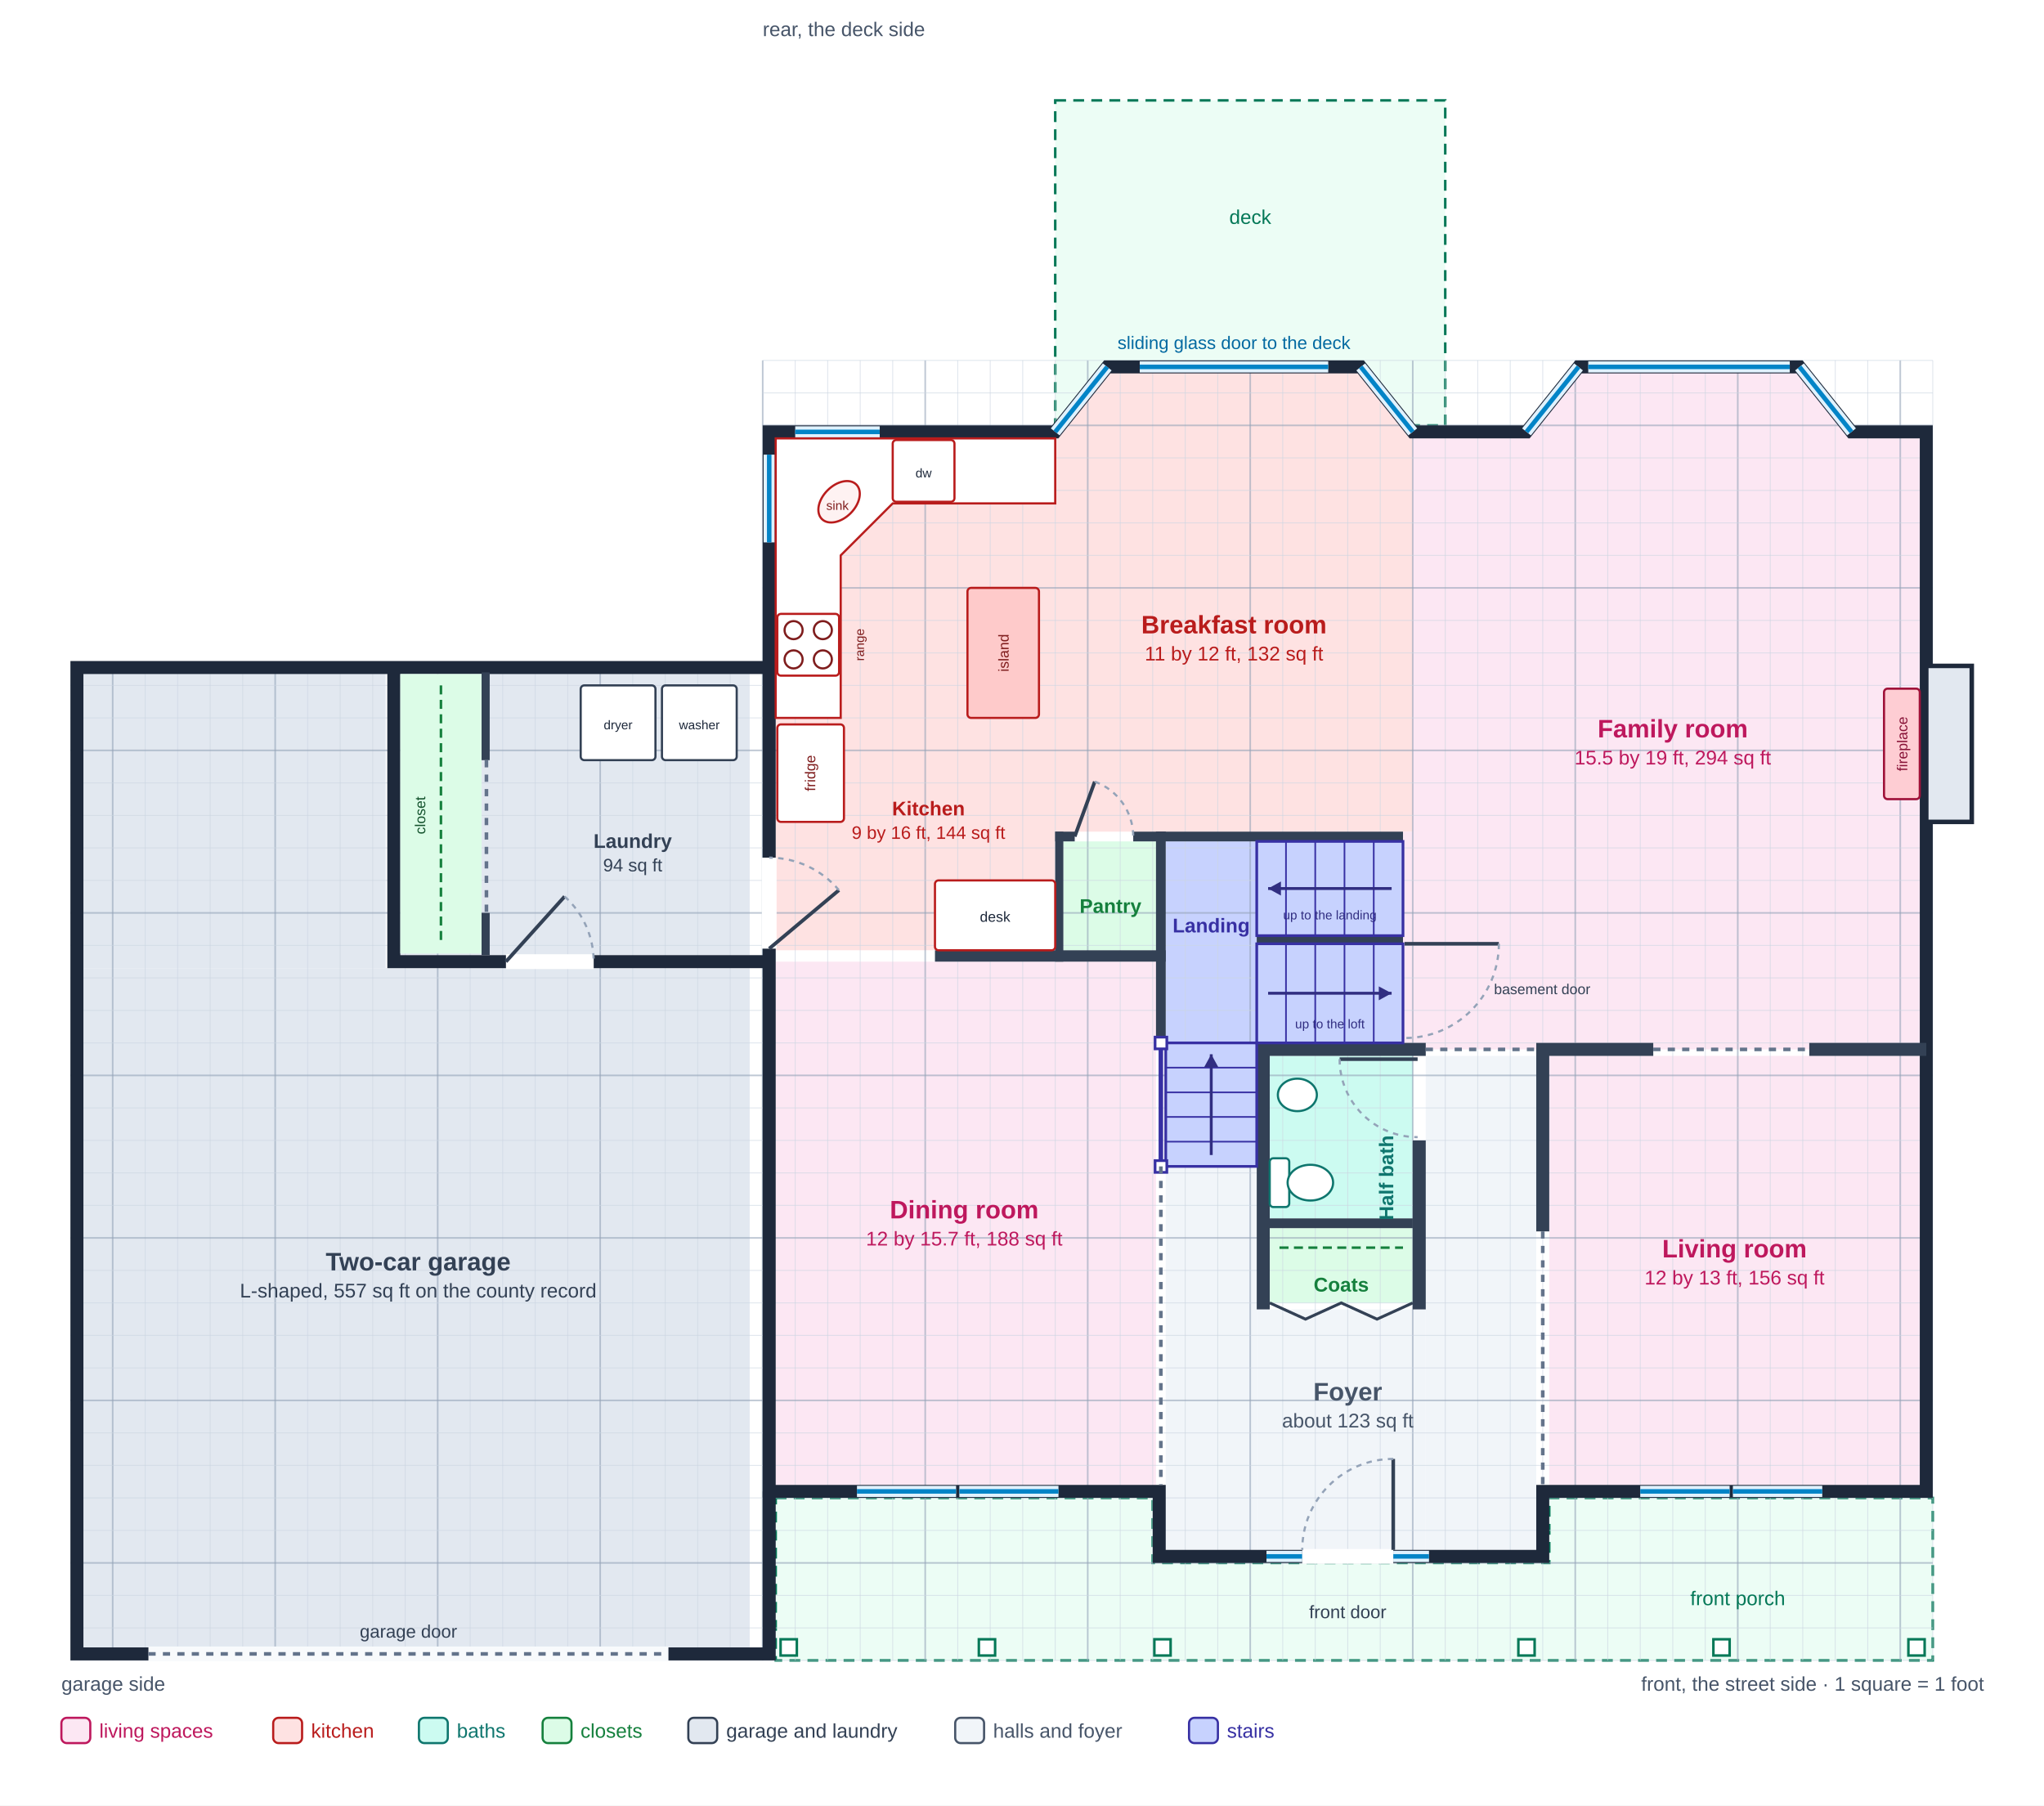
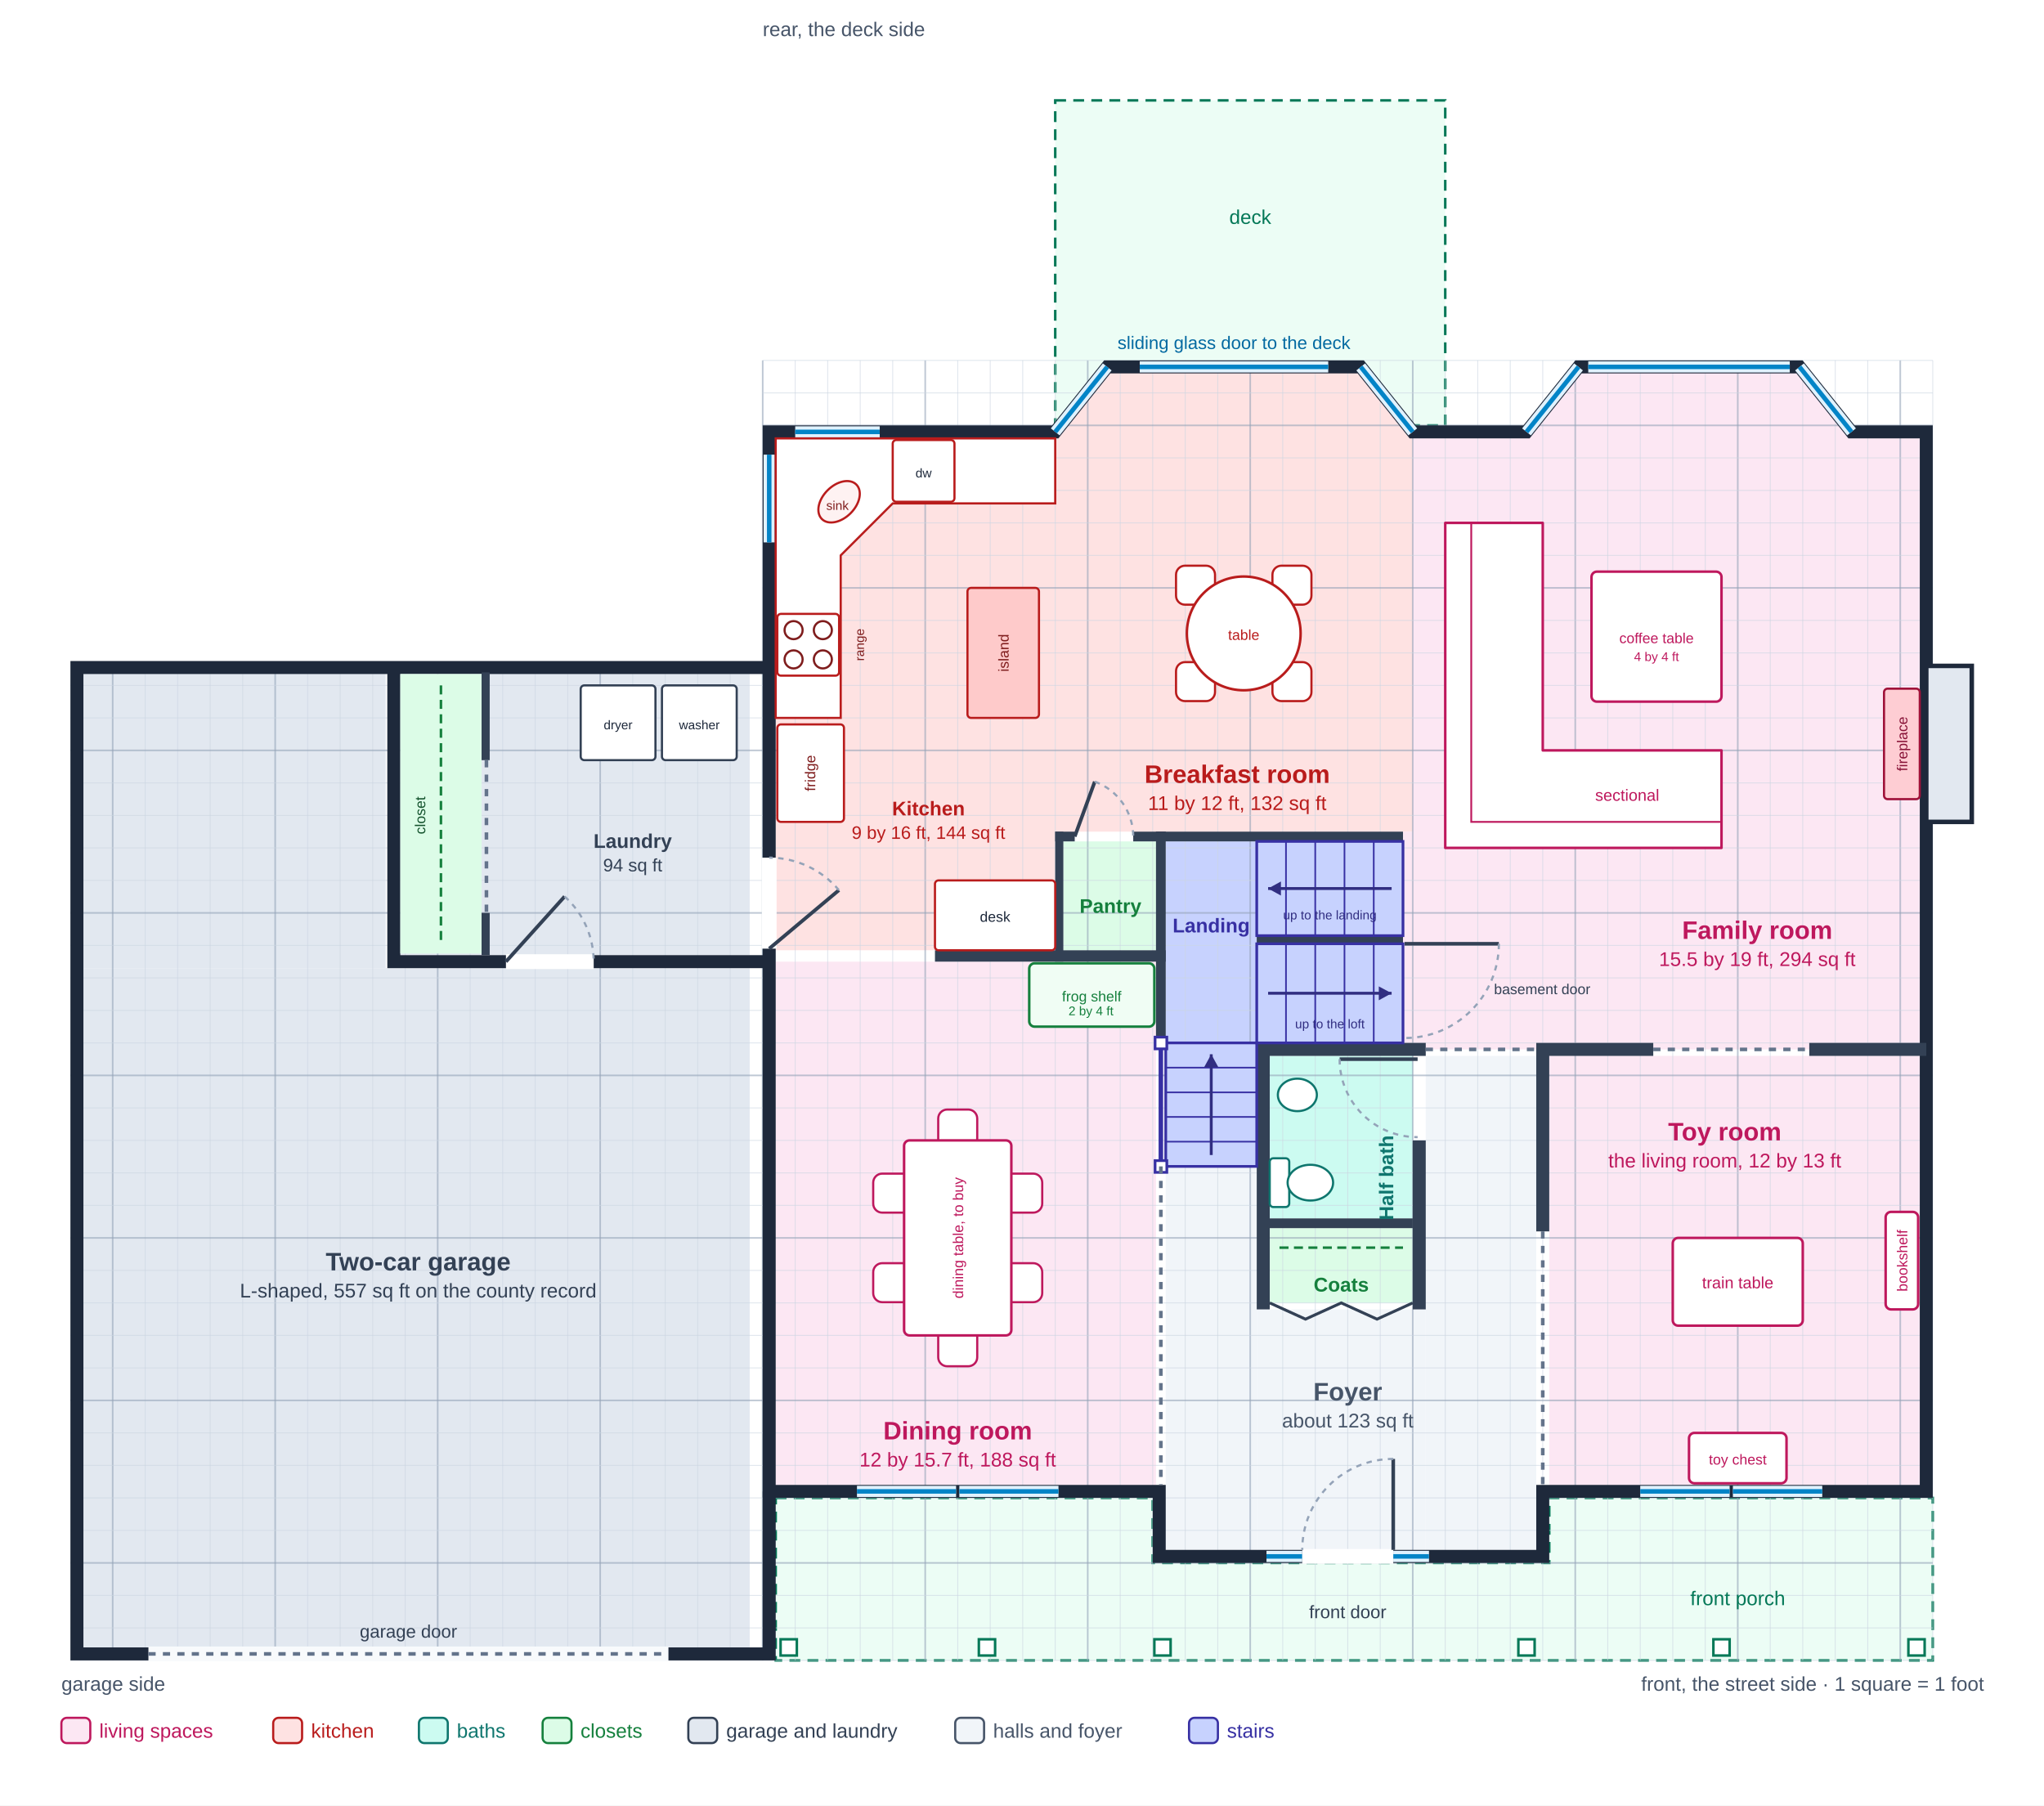
<svg xmlns="http://www.w3.org/2000/svg" viewBox="0 0 1132 1000" width="1132" height="1000" font-family="Segoe UI, Arial, sans-serif" role="img" aria-label="The main floor of 45 Autumn Crest Ct">
  <rect width="1132" height="1000" fill="#ffffff" />
  <polygon points="584.4,55.6 800.4,55.6 800.4,235.6 584.4,235.6" fill="#ecfdf5" stroke="#047857" stroke-width="1.4" stroke-dasharray="6,4" />
  <polygon points="429.6,829.6 638.4,829.6 638.4,865.6 858.0,865.6 858.0,829.6 1070.4,829.6 1070.4,919.6 429.6,919.6" fill="#ecfdf5" stroke="#047857" stroke-width="1.4" stroke-dasharray="6,4" />
  <rect x="429.6" y="242.8" width="154.8" height="283.5" rx="0" fill="#fee2e2" stroke="none" stroke-width="1.2" />
  <rect x="584.4" y="242.8" width="198.0" height="217.8" rx="0" fill="#fee2e2" stroke="none" stroke-width="1.2" />
  <polygon points="584.4,243.7 584.4,239.2 613.2,203.2 753.6,203.2 782.4,239.2 782.4,243.7" fill="#fee2e2" />
  <rect x="782.4" y="242.8" width="280.8" height="338.4" rx="0" fill="#fce7f3" stroke="none" stroke-width="1.2" />
  <rect x="777.0" y="460.6" width="5.4" height="120.6" rx="0" fill="#fce7f3" stroke="none" stroke-width="1.2" />
  <polygon points="845.4,243.7 845.4,239.2 874.2,203.2 996.6,203.2 1025.4,239.2 1025.4,243.7" fill="#fce7f3" />
  <rect x="429.6" y="532.6" width="210.6" height="289.8" rx="0" fill="#fce7f3" stroke="none" stroke-width="1.2" />
  <rect x="858.0" y="584.8" width="205.2" height="237.6" rx="0" fill="#fce7f3" stroke="none" stroke-width="1.2" />
  <rect x="645.6" y="646.0" width="50.4" height="212.4" rx="0" fill="#f1f5f9" stroke="none" stroke-width="1.2" />
  <rect x="696.0" y="725.2" width="93.6" height="133.2" rx="0" fill="#f1f5f9" stroke="none" stroke-width="1.2" />
  <rect x="789.6" y="584.8" width="61.2" height="273.6" rx="0" fill="#f1f5f9" stroke="none" stroke-width="1.2" />
  <rect x="703.2" y="584.8" width="79.2" height="90.0" rx="0" fill="#ccfbf1" stroke="none" stroke-width="1.2" />
  <rect x="703.2" y="680.2" width="79.2" height="41.4" rx="0" fill="#dcfce7" stroke="none" stroke-width="1.2" />
  <rect x="588.9" y="466.0" width="51.3" height="60.3" rx="0" fill="#dcfce7" stroke="none" stroke-width="1.2" />
  <rect x="220.8" y="372.4" width="194.4" height="156.6" rx="0" fill="#e2e8f0" stroke="none" stroke-width="1.2" />
  <rect x="46.2" y="536.2" width="369.0" height="376.2" rx="0" fill="#e2e8f0" stroke="none" stroke-width="1.2" />
  <rect x="46.2" y="372.4" width="167.4" height="163.8" rx="0" fill="#e2e8f0" stroke="none" stroke-width="1.2" />
  <rect x="645.6" y="466.0" width="50.4" height="111.6" rx="0" fill="#c7d2fe" stroke="none" stroke-width="1.2" />
  <line x1="422.4" y1="199.6" x2="422.4" y2="919.6" stroke="#94a3b8" stroke-width="0.9" opacity="0.6" />
  <line x1="440.4" y1="199.6" x2="440.4" y2="919.6" stroke="#cbd5e1" stroke-width="0.5" opacity="0.6" />
  <line x1="458.4" y1="199.6" x2="458.4" y2="919.6" stroke="#cbd5e1" stroke-width="0.5" opacity="0.6" />
  <line x1="476.4" y1="199.6" x2="476.4" y2="919.6" stroke="#cbd5e1" stroke-width="0.5" opacity="0.6" />
  <line x1="494.4" y1="199.6" x2="494.4" y2="919.6" stroke="#cbd5e1" stroke-width="0.5" opacity="0.6" />
  <line x1="512.4" y1="199.6" x2="512.4" y2="919.6" stroke="#94a3b8" stroke-width="0.9" opacity="0.6" />
  <line x1="530.4" y1="199.6" x2="530.4" y2="919.6" stroke="#cbd5e1" stroke-width="0.5" opacity="0.6" />
  <line x1="548.4" y1="199.6" x2="548.4" y2="919.6" stroke="#cbd5e1" stroke-width="0.5" opacity="0.6" />
  <line x1="566.4" y1="199.6" x2="566.4" y2="919.6" stroke="#cbd5e1" stroke-width="0.5" opacity="0.6" />
  <line x1="584.4" y1="199.6" x2="584.4" y2="919.6" stroke="#cbd5e1" stroke-width="0.5" opacity="0.6" />
  <line x1="602.4" y1="199.6" x2="602.4" y2="919.6" stroke="#94a3b8" stroke-width="0.9" opacity="0.6" />
  <line x1="620.4" y1="199.6" x2="620.4" y2="919.6" stroke="#cbd5e1" stroke-width="0.5" opacity="0.6" />
  <line x1="638.4" y1="199.6" x2="638.4" y2="919.6" stroke="#cbd5e1" stroke-width="0.5" opacity="0.6" />
  <line x1="656.4" y1="199.6" x2="656.4" y2="919.6" stroke="#cbd5e1" stroke-width="0.5" opacity="0.6" />
  <line x1="674.4" y1="199.6" x2="674.4" y2="919.6" stroke="#cbd5e1" stroke-width="0.5" opacity="0.6" />
  <line x1="692.4" y1="199.6" x2="692.4" y2="919.6" stroke="#94a3b8" stroke-width="0.9" opacity="0.6" />
  <line x1="710.4" y1="199.6" x2="710.4" y2="919.6" stroke="#cbd5e1" stroke-width="0.5" opacity="0.6" />
  <line x1="728.4" y1="199.6" x2="728.4" y2="919.6" stroke="#cbd5e1" stroke-width="0.5" opacity="0.6" />
  <line x1="746.4" y1="199.6" x2="746.4" y2="919.6" stroke="#cbd5e1" stroke-width="0.5" opacity="0.6" />
  <line x1="764.4" y1="199.6" x2="764.4" y2="919.6" stroke="#cbd5e1" stroke-width="0.5" opacity="0.6" />
  <line x1="782.4" y1="199.6" x2="782.4" y2="919.6" stroke="#94a3b8" stroke-width="0.9" opacity="0.6" />
  <line x1="800.4" y1="199.6" x2="800.4" y2="919.6" stroke="#cbd5e1" stroke-width="0.5" opacity="0.6" />
  <line x1="818.4" y1="199.6" x2="818.4" y2="919.6" stroke="#cbd5e1" stroke-width="0.5" opacity="0.6" />
  <line x1="836.4" y1="199.6" x2="836.4" y2="919.6" stroke="#cbd5e1" stroke-width="0.5" opacity="0.6" />
  <line x1="854.4" y1="199.6" x2="854.4" y2="919.6" stroke="#cbd5e1" stroke-width="0.5" opacity="0.6" />
  <line x1="872.4" y1="199.6" x2="872.4" y2="919.6" stroke="#94a3b8" stroke-width="0.9" opacity="0.6" />
  <line x1="890.4" y1="199.6" x2="890.4" y2="919.6" stroke="#cbd5e1" stroke-width="0.5" opacity="0.6" />
  <line x1="908.4" y1="199.6" x2="908.4" y2="919.6" stroke="#cbd5e1" stroke-width="0.5" opacity="0.6" />
  <line x1="926.4" y1="199.6" x2="926.4" y2="919.6" stroke="#cbd5e1" stroke-width="0.5" opacity="0.6" />
  <line x1="944.4" y1="199.6" x2="944.4" y2="919.6" stroke="#cbd5e1" stroke-width="0.5" opacity="0.6" />
  <line x1="962.4" y1="199.6" x2="962.4" y2="919.6" stroke="#94a3b8" stroke-width="0.9" opacity="0.6" />
  <line x1="980.4" y1="199.6" x2="980.4" y2="919.6" stroke="#cbd5e1" stroke-width="0.5" opacity="0.6" />
  <line x1="998.4" y1="199.6" x2="998.4" y2="919.6" stroke="#cbd5e1" stroke-width="0.5" opacity="0.6" />
  <line x1="1016.4" y1="199.6" x2="1016.4" y2="919.6" stroke="#cbd5e1" stroke-width="0.5" opacity="0.6" />
  <line x1="1034.4" y1="199.6" x2="1034.4" y2="919.6" stroke="#cbd5e1" stroke-width="0.5" opacity="0.6" />
  <line x1="1052.4" y1="199.6" x2="1052.4" y2="919.6" stroke="#94a3b8" stroke-width="0.9" opacity="0.6" />
  <line x1="1070.4" y1="199.6" x2="1070.4" y2="919.6" stroke="#cbd5e1" stroke-width="0.5" opacity="0.6" />
  <line x1="422.4" y1="199.6" x2="1070.4" y2="199.6" stroke="#cbd5e1" stroke-width="0.5" opacity="0.6" />
  <line x1="422.4" y1="217.6" x2="1070.4" y2="217.6" stroke="#cbd5e1" stroke-width="0.5" opacity="0.6" />
  <line x1="422.4" y1="235.6" x2="1070.4" y2="235.6" stroke="#94a3b8" stroke-width="0.9" opacity="0.6" />
  <line x1="422.4" y1="253.6" x2="1070.4" y2="253.6" stroke="#cbd5e1" stroke-width="0.5" opacity="0.6" />
  <line x1="422.4" y1="271.6" x2="1070.4" y2="271.6" stroke="#cbd5e1" stroke-width="0.5" opacity="0.6" />
  <line x1="422.4" y1="289.6" x2="1070.4" y2="289.6" stroke="#cbd5e1" stroke-width="0.5" opacity="0.6" />
  <line x1="422.4" y1="307.6" x2="1070.4" y2="307.6" stroke="#cbd5e1" stroke-width="0.5" opacity="0.6" />
  <line x1="422.4" y1="325.6" x2="1070.4" y2="325.6" stroke="#94a3b8" stroke-width="0.9" opacity="0.6" />
  <line x1="422.4" y1="343.6" x2="1070.4" y2="343.6" stroke="#cbd5e1" stroke-width="0.5" opacity="0.6" />
  <line x1="422.4" y1="361.6" x2="1070.4" y2="361.6" stroke="#cbd5e1" stroke-width="0.5" opacity="0.6" />
  <line x1="422.4" y1="379.6" x2="1070.4" y2="379.6" stroke="#cbd5e1" stroke-width="0.5" opacity="0.6" />
  <line x1="422.4" y1="397.6" x2="1070.4" y2="397.6" stroke="#cbd5e1" stroke-width="0.5" opacity="0.6" />
  <line x1="422.4" y1="415.6" x2="1070.4" y2="415.6" stroke="#94a3b8" stroke-width="0.9" opacity="0.6" />
  <line x1="422.4" y1="433.6" x2="1070.4" y2="433.6" stroke="#cbd5e1" stroke-width="0.5" opacity="0.6" />
  <line x1="422.4" y1="451.6" x2="1070.4" y2="451.6" stroke="#cbd5e1" stroke-width="0.5" opacity="0.6" />
  <line x1="422.4" y1="469.6" x2="1070.4" y2="469.6" stroke="#cbd5e1" stroke-width="0.5" opacity="0.6" />
  <line x1="422.4" y1="487.6" x2="1070.4" y2="487.6" stroke="#cbd5e1" stroke-width="0.5" opacity="0.6" />
  <line x1="422.4" y1="505.6" x2="1070.4" y2="505.6" stroke="#94a3b8" stroke-width="0.9" opacity="0.6" />
  <line x1="422.4" y1="523.6" x2="1070.4" y2="523.6" stroke="#cbd5e1" stroke-width="0.5" opacity="0.6" />
  <line x1="422.4" y1="541.6" x2="1070.4" y2="541.6" stroke="#cbd5e1" stroke-width="0.5" opacity="0.6" />
  <line x1="422.4" y1="559.6" x2="1070.4" y2="559.6" stroke="#cbd5e1" stroke-width="0.5" opacity="0.6" />
  <line x1="422.4" y1="577.6" x2="1070.4" y2="577.6" stroke="#cbd5e1" stroke-width="0.5" opacity="0.6" />
  <line x1="422.4" y1="595.6" x2="1070.4" y2="595.6" stroke="#94a3b8" stroke-width="0.9" opacity="0.6" />
  <line x1="422.4" y1="613.6" x2="1070.4" y2="613.6" stroke="#cbd5e1" stroke-width="0.5" opacity="0.6" />
  <line x1="422.4" y1="631.6" x2="1070.4" y2="631.6" stroke="#cbd5e1" stroke-width="0.5" opacity="0.6" />
  <line x1="422.4" y1="649.6" x2="1070.4" y2="649.6" stroke="#cbd5e1" stroke-width="0.5" opacity="0.6" />
  <line x1="422.4" y1="667.6" x2="1070.4" y2="667.6" stroke="#cbd5e1" stroke-width="0.5" opacity="0.6" />
  <line x1="422.4" y1="685.6" x2="1070.4" y2="685.6" stroke="#94a3b8" stroke-width="0.9" opacity="0.6" />
  <line x1="422.4" y1="703.6" x2="1070.4" y2="703.6" stroke="#cbd5e1" stroke-width="0.5" opacity="0.6" />
  <line x1="422.4" y1="721.6" x2="1070.4" y2="721.6" stroke="#cbd5e1" stroke-width="0.5" opacity="0.6" />
  <line x1="422.4" y1="739.6" x2="1070.4" y2="739.6" stroke="#cbd5e1" stroke-width="0.5" opacity="0.6" />
  <line x1="422.4" y1="757.6" x2="1070.4" y2="757.6" stroke="#cbd5e1" stroke-width="0.5" opacity="0.6" />
  <line x1="422.4" y1="775.6" x2="1070.4" y2="775.6" stroke="#94a3b8" stroke-width="0.9" opacity="0.6" />
  <line x1="422.4" y1="793.6" x2="1070.4" y2="793.6" stroke="#cbd5e1" stroke-width="0.5" opacity="0.6" />
  <line x1="422.4" y1="811.6" x2="1070.4" y2="811.6" stroke="#cbd5e1" stroke-width="0.5" opacity="0.6" />
  <line x1="422.4" y1="829.6" x2="1070.4" y2="829.6" stroke="#cbd5e1" stroke-width="0.5" opacity="0.6" />
  <line x1="422.4" y1="847.6" x2="1070.4" y2="847.6" stroke="#cbd5e1" stroke-width="0.5" opacity="0.6" />
  <line x1="422.4" y1="865.6" x2="1070.4" y2="865.6" stroke="#94a3b8" stroke-width="0.9" opacity="0.6" />
  <line x1="422.4" y1="883.6" x2="1070.4" y2="883.6" stroke="#cbd5e1" stroke-width="0.5" opacity="0.6" />
  <line x1="422.4" y1="901.6" x2="1070.4" y2="901.6" stroke="#cbd5e1" stroke-width="0.5" opacity="0.6" />
  <line x1="422.4" y1="919.6" x2="1070.4" y2="919.6" stroke="#cbd5e1" stroke-width="0.5" opacity="0.6" />
  <line x1="44.4" y1="369.7" x2="44.4" y2="919.6" stroke="#cbd5e1" stroke-width="0.5" opacity="0.6" />
  <line x1="62.4" y1="369.7" x2="62.4" y2="919.6" stroke="#94a3b8" stroke-width="0.9" opacity="0.6" />
  <line x1="80.4" y1="369.7" x2="80.4" y2="919.6" stroke="#cbd5e1" stroke-width="0.5" opacity="0.6" />
  <line x1="98.4" y1="369.7" x2="98.4" y2="919.6" stroke="#cbd5e1" stroke-width="0.5" opacity="0.6" />
  <line x1="116.4" y1="369.7" x2="116.4" y2="919.6" stroke="#cbd5e1" stroke-width="0.5" opacity="0.6" />
  <line x1="134.4" y1="369.7" x2="134.4" y2="919.6" stroke="#cbd5e1" stroke-width="0.5" opacity="0.6" />
  <line x1="152.4" y1="369.7" x2="152.4" y2="919.6" stroke="#94a3b8" stroke-width="0.9" opacity="0.6" />
  <line x1="170.4" y1="369.7" x2="170.4" y2="919.6" stroke="#cbd5e1" stroke-width="0.5" opacity="0.6" />
  <line x1="188.4" y1="369.7" x2="188.4" y2="919.6" stroke="#cbd5e1" stroke-width="0.5" opacity="0.6" />
  <line x1="206.4" y1="369.7" x2="206.4" y2="919.6" stroke="#cbd5e1" stroke-width="0.5" opacity="0.6" />
  <line x1="224.4" y1="369.7" x2="224.4" y2="919.6" stroke="#cbd5e1" stroke-width="0.5" opacity="0.6" />
  <line x1="242.4" y1="369.7" x2="242.4" y2="919.6" stroke="#94a3b8" stroke-width="0.9" opacity="0.6" />
  <line x1="260.4" y1="369.7" x2="260.4" y2="919.6" stroke="#cbd5e1" stroke-width="0.5" opacity="0.6" />
  <line x1="278.4" y1="369.7" x2="278.4" y2="919.6" stroke="#cbd5e1" stroke-width="0.5" opacity="0.6" />
  <line x1="296.4" y1="369.7" x2="296.4" y2="919.6" stroke="#cbd5e1" stroke-width="0.5" opacity="0.6" />
  <line x1="314.4" y1="369.7" x2="314.4" y2="919.6" stroke="#cbd5e1" stroke-width="0.5" opacity="0.6" />
  <line x1="332.4" y1="369.7" x2="332.4" y2="919.6" stroke="#94a3b8" stroke-width="0.9" opacity="0.6" />
  <line x1="350.4" y1="369.7" x2="350.4" y2="919.6" stroke="#cbd5e1" stroke-width="0.5" opacity="0.6" />
  <line x1="368.4" y1="369.7" x2="368.4" y2="919.6" stroke="#cbd5e1" stroke-width="0.5" opacity="0.6" />
  <line x1="386.4" y1="369.7" x2="386.4" y2="919.6" stroke="#cbd5e1" stroke-width="0.5" opacity="0.6" />
  <line x1="404.4" y1="369.7" x2="404.4" y2="919.6" stroke="#cbd5e1" stroke-width="0.5" opacity="0.6" />
  <line x1="422.4" y1="369.7" x2="422.4" y2="919.6" stroke="#94a3b8" stroke-width="0.9" opacity="0.6" />
  <line x1="39.0" y1="379.6" x2="422.4" y2="379.6" stroke="#cbd5e1" stroke-width="0.5" opacity="0.6" />
  <line x1="39.0" y1="397.6" x2="422.4" y2="397.6" stroke="#cbd5e1" stroke-width="0.5" opacity="0.6" />
  <line x1="39.0" y1="415.6" x2="422.4" y2="415.6" stroke="#94a3b8" stroke-width="0.9" opacity="0.6" />
  <line x1="39.0" y1="433.6" x2="422.4" y2="433.6" stroke="#cbd5e1" stroke-width="0.5" opacity="0.6" />
  <line x1="39.0" y1="451.6" x2="422.4" y2="451.6" stroke="#cbd5e1" stroke-width="0.5" opacity="0.6" />
  <line x1="39.0" y1="469.6" x2="422.4" y2="469.6" stroke="#cbd5e1" stroke-width="0.5" opacity="0.6" />
  <line x1="39.0" y1="487.6" x2="422.4" y2="487.6" stroke="#cbd5e1" stroke-width="0.5" opacity="0.6" />
  <line x1="39.0" y1="505.6" x2="422.4" y2="505.6" stroke="#94a3b8" stroke-width="0.9" opacity="0.6" />
  <line x1="39.0" y1="523.6" x2="422.4" y2="523.6" stroke="#cbd5e1" stroke-width="0.5" opacity="0.6" />
  <line x1="39.0" y1="541.6" x2="422.4" y2="541.6" stroke="#cbd5e1" stroke-width="0.5" opacity="0.6" />
  <line x1="39.0" y1="559.6" x2="422.4" y2="559.6" stroke="#cbd5e1" stroke-width="0.5" opacity="0.6" />
  <line x1="39.0" y1="577.6" x2="422.4" y2="577.6" stroke="#cbd5e1" stroke-width="0.5" opacity="0.6" />
  <line x1="39.0" y1="595.6" x2="422.4" y2="595.6" stroke="#94a3b8" stroke-width="0.9" opacity="0.6" />
  <line x1="39.0" y1="613.6" x2="422.4" y2="613.6" stroke="#cbd5e1" stroke-width="0.5" opacity="0.6" />
  <line x1="39.0" y1="631.6" x2="422.4" y2="631.6" stroke="#cbd5e1" stroke-width="0.5" opacity="0.6" />
  <line x1="39.0" y1="649.6" x2="422.4" y2="649.6" stroke="#cbd5e1" stroke-width="0.5" opacity="0.6" />
  <line x1="39.0" y1="667.6" x2="422.4" y2="667.6" stroke="#cbd5e1" stroke-width="0.5" opacity="0.6" />
  <line x1="39.0" y1="685.6" x2="422.4" y2="685.6" stroke="#94a3b8" stroke-width="0.9" opacity="0.6" />
  <line x1="39.0" y1="703.6" x2="422.4" y2="703.6" stroke="#cbd5e1" stroke-width="0.5" opacity="0.6" />
  <line x1="39.0" y1="721.6" x2="422.4" y2="721.6" stroke="#cbd5e1" stroke-width="0.5" opacity="0.6" />
  <line x1="39.0" y1="739.6" x2="422.4" y2="739.6" stroke="#cbd5e1" stroke-width="0.5" opacity="0.6" />
  <line x1="39.0" y1="757.6" x2="422.4" y2="757.6" stroke="#cbd5e1" stroke-width="0.5" opacity="0.6" />
  <line x1="39.0" y1="775.6" x2="422.4" y2="775.6" stroke="#94a3b8" stroke-width="0.9" opacity="0.6" />
  <line x1="39.0" y1="793.6" x2="422.4" y2="793.6" stroke="#cbd5e1" stroke-width="0.5" opacity="0.6" />
  <line x1="39.0" y1="811.6" x2="422.4" y2="811.6" stroke="#cbd5e1" stroke-width="0.5" opacity="0.6" />
  <line x1="39.0" y1="829.6" x2="422.4" y2="829.6" stroke="#cbd5e1" stroke-width="0.5" opacity="0.6" />
  <line x1="39.0" y1="847.6" x2="422.4" y2="847.6" stroke="#cbd5e1" stroke-width="0.5" opacity="0.6" />
  <line x1="39.0" y1="865.6" x2="422.4" y2="865.6" stroke="#94a3b8" stroke-width="0.9" opacity="0.6" />
  <line x1="39.0" y1="883.6" x2="422.4" y2="883.6" stroke="#cbd5e1" stroke-width="0.5" opacity="0.6" />
  <line x1="39.0" y1="901.6" x2="422.4" y2="901.6" stroke="#cbd5e1" stroke-width="0.5" opacity="0.6" />
  <line x1="39.0" y1="919.6" x2="422.4" y2="919.6" stroke="#cbd5e1" stroke-width="0.5" opacity="0.6" />
  <polygon points="426.0,239.2 584.4,239.2 613.2,203.2 753.6,203.2 782.4,239.2 845.4,239.2 874.2,203.2 996.6,203.2 1025.4,239.2 1066.8,239.2 1066.8,826.0 854.4,826.0 854.4,862.0 642.0,862.0 642.0,826.0 426.0,826.0" fill="none" stroke="#1e293b" stroke-width="7.2" stroke-linejoin="miter" />
  <polyline points="426.0,369.7 42.6,369.7 42.6,916.0 426.0,916.0 426.0,826.0" fill="none" stroke="#1e293b" stroke-width="7.2" stroke-linejoin="miter" />
  <polyline points="218.1,369.7 218.1,532.6 426.0,532.6" fill="none" stroke="#1e293b" stroke-width="7.2" stroke-linejoin="miter" />
  <rect x="1066.8" y="368.8" width="25.2" height="86.4" rx="0" fill="#e2e8f0" stroke="#1e293b" stroke-width="2.5" />
  <rect x="517.8" y="526.3" width="127.8" height="6.3" rx="0" fill="#334155" stroke="none" stroke-width="1.2" />
  <rect x="584.4" y="460.6" width="4.5" height="72.0" rx="0" fill="#334155" stroke="none" stroke-width="1.2" />
  <rect x="584.4" y="460.6" width="10.8" height="5.4" rx="0" fill="#334155" stroke="none" stroke-width="1.2" />
  <rect x="627.6" y="460.6" width="18.0" height="5.4" rx="0" fill="#334155" stroke="none" stroke-width="1.2" />
  <rect x="266.7" y="372.4" width="4.5" height="48.6" rx="0" fill="#334155" stroke="none" stroke-width="1.2" />
  <rect x="266.7" y="505.6" width="4.5" height="23.4" rx="0" fill="#334155" stroke="none" stroke-width="1.2" />
  <rect x="640.2" y="460.6" width="5.4" height="117.0" rx="0" fill="#334155" stroke="none" stroke-width="1.2" />
  <rect x="640.2" y="460.6" width="136.8" height="5.4" rx="0" fill="#334155" stroke="none" stroke-width="1.2" />
  <rect x="696.0" y="518.2" width="81.0" height="4.5" rx="0" fill="#334155" stroke="none" stroke-width="1.2" />
  <rect x="696.0" y="577.6" width="93.6" height="7.2" rx="0" fill="#334155" stroke="none" stroke-width="1.2" />
  <rect x="696.0" y="577.6" width="7.2" height="147.6" rx="0" fill="#334155" stroke="none" stroke-width="1.2" />
  <rect x="782.4" y="631.6" width="7.2" height="93.6" rx="0" fill="#334155" stroke="none" stroke-width="1.2" />
  <rect x="703.2" y="674.8" width="79.2" height="5.4" rx="0" fill="#334155" stroke="none" stroke-width="1.2" />
  <rect x="850.8" y="581.2" width="7.2" height="100.8" rx="0" fill="#334155" stroke="none" stroke-width="1.2" />
  <rect x="850.8" y="577.6" width="64.8" height="7.2" rx="0" fill="#334155" stroke="none" stroke-width="1.2" />
  <rect x="1002.0" y="577.6" width="64.8" height="7.2" rx="0" fill="#334155" stroke="none" stroke-width="1.2" />
  <rect x="432.3" y="907.9" width="9.0" height="9.0" rx="0" fill="#ffffff" stroke="#047857" stroke-width="1.4" />
  <rect x="542.1" y="907.9" width="9.0" height="9.0" rx="0" fill="#ffffff" stroke="#047857" stroke-width="1.4" />
  <rect x="639.3" y="907.9" width="9.0" height="9.0" rx="0" fill="#ffffff" stroke="#047857" stroke-width="1.4" />
  <rect x="840.9" y="907.9" width="9.0" height="9.0" rx="0" fill="#ffffff" stroke="#047857" stroke-width="1.4" />
  <rect x="948.9" y="907.9" width="9.0" height="9.0" rx="0" fill="#ffffff" stroke="#047857" stroke-width="1.4" />
  <rect x="1056.9" y="907.9" width="9.0" height="9.0" rx="0" fill="#ffffff" stroke="#047857" stroke-width="1.4" />
  <rect x="1043.4" y="381.4" width="19.8" height="61.2" rx="2" fill="#fecdd3" stroke="#9f1239" stroke-width="1.2" />
  <line x1="613.2" y1="203.2" x2="584.4" y2="239.2" stroke="#e0f2fe" stroke-width="6.2" />
  <line x1="613.2" y1="203.2" x2="584.4" y2="239.2" stroke="#0284c7" stroke-width="2.5" />
  <line x1="631.2" y1="203.2" x2="735.6" y2="203.2" stroke="#e0f2fe" stroke-width="6.2" />
  <line x1="631.2" y1="203.2" x2="735.6" y2="203.2" stroke="#0284c7" stroke-width="2.5" />
  <line x1="753.6" y1="203.2" x2="782.4" y2="239.2" stroke="#e0f2fe" stroke-width="6.2" />
  <line x1="753.6" y1="203.2" x2="782.4" y2="239.2" stroke="#0284c7" stroke-width="2.5" />
  <line x1="845.4" y1="239.2" x2="874.2" y2="203.2" stroke="#e0f2fe" stroke-width="6.2" />
  <line x1="845.4" y1="239.2" x2="874.2" y2="203.2" stroke="#0284c7" stroke-width="2.5" />
  <line x1="879.6" y1="203.2" x2="991.2" y2="203.2" stroke="#e0f2fe" stroke-width="6.2" />
  <line x1="879.6" y1="203.2" x2="991.2" y2="203.2" stroke="#0284c7" stroke-width="2.5" />
  <line x1="996.6" y1="203.2" x2="1025.4" y2="239.2" stroke="#e0f2fe" stroke-width="6.2" />
  <line x1="996.6" y1="203.2" x2="1025.4" y2="239.2" stroke="#0284c7" stroke-width="2.5" />
  <line x1="440.4" y1="239.2" x2="487.2" y2="239.2" stroke="#e0f2fe" stroke-width="6.2" />
  <line x1="440.4" y1="239.2" x2="487.2" y2="239.2" stroke="#0284c7" stroke-width="2.5" />
  <line x1="426.0" y1="251.8" x2="426.0" y2="300.4" stroke="#e0f2fe" stroke-width="6.2" />
  <line x1="426.0" y1="251.8" x2="426.0" y2="300.4" stroke="#0284c7" stroke-width="2.5" />
  <line x1="474.6" y1="826.0" x2="529.5" y2="826.0" stroke="#e0f2fe" stroke-width="6.2" />
  <line x1="474.6" y1="826.0" x2="529.5" y2="826.0" stroke="#0284c7" stroke-width="2.5" />
  <line x1="531.3" y1="826.0" x2="586.2" y2="826.0" stroke="#e0f2fe" stroke-width="6.2" />
  <line x1="531.3" y1="826.0" x2="586.2" y2="826.0" stroke="#0284c7" stroke-width="2.5" />
  <line x1="908.4" y1="826.0" x2="957.9" y2="826.0" stroke="#e0f2fe" stroke-width="6.2" />
  <line x1="908.4" y1="826.0" x2="957.9" y2="826.0" stroke="#0284c7" stroke-width="2.5" />
  <line x1="959.7" y1="826.0" x2="1009.2" y2="826.0" stroke="#e0f2fe" stroke-width="6.2" />
  <line x1="959.7" y1="826.0" x2="1009.2" y2="826.0" stroke="#0284c7" stroke-width="2.5" />
  <line x1="701.4" y1="862.0" x2="721.2" y2="862.0" stroke="#e0f2fe" stroke-width="6.2" />
  <line x1="701.4" y1="862.0" x2="721.2" y2="862.0" stroke="#0284c7" stroke-width="2.5" />
  <line x1="771.6" y1="862.0" x2="791.4" y2="862.0" stroke="#e0f2fe" stroke-width="6.2" />
  <line x1="771.6" y1="862.0" x2="791.4" y2="862.0" stroke="#0284c7" stroke-width="2.5" />
  <line x1="721.2" y1="862.0" x2="771.6" y2="862.0" stroke="#ffffff" stroke-width="8.2" />
  <line x1="771.6" y1="858.4" x2="771.6" y2="808.0" stroke="#334155" stroke-width="2" />
  <path d="M 771.6 808.0 A 50.4 50.4 0 0 0 721.2 858.4" fill="none" stroke="#94a3b8" stroke-width="1.2" stroke-dasharray="3,3" />
  <line x1="426.0" y1="475.0" x2="426.0" y2="525.4" stroke="#ffffff" stroke-width="8.2" />
  <line x1="426.0" y1="525.4" x2="464.6" y2="493.0" stroke="#334155" stroke-width="2" />
  <path d="M 464.6 493.0 A 50.4 50.4 0 0 0 426.0 475.0" fill="none" stroke="#94a3b8" stroke-width="1.2" stroke-dasharray="3,3" />
  <line x1="280.2" y1="532.6" x2="328.8" y2="532.6" stroke="#ffffff" stroke-width="8.2" />
  <line x1="280.2" y1="532.6" x2="312.7" y2="496.5" stroke="#334155" stroke-width="2" />
  <path d="M 312.7 496.5 A 48.6 48.6 0 0 1 328.8 532.6" fill="none" stroke="#94a3b8" stroke-width="1.2" stroke-dasharray="3,3" />
  <line x1="82.2" y1="916.0" x2="370.2" y2="916.0" stroke="#f8fafc" stroke-width="8.2" />
  <line x1="82.2" y1="916.0" x2="370.2" y2="916.0" stroke="#64748b" stroke-width="2" stroke-dasharray="4,4" />
  <polygon points="429.6,242.8 584.4,242.8 584.4,278.8 494.4,278.8 465.6,307.6 465.6,397.6 429.6,397.6" fill="#ffffff" stroke="#b91c1c" stroke-width="1.2" />
  <ellipse cx="464.7" cy="277.9" rx="13.5" ry="9.0" fill="#fef2f2" stroke="#b91c1c" stroke-width="1.2" transform="rotate(-45 464.7 277.9)" />
  <rect x="494.4" y="243.7" width="34.2" height="34.2" rx="2" fill="#ffffff" stroke="#b91c1c" stroke-width="1.2" />
  <rect x="430.5" y="340.0" width="34.2" height="34.2" rx="2" fill="#ffffff" stroke="#b91c1c" stroke-width="1.2" />
  <ellipse cx="439.5" cy="349.0" rx="5.0" ry="5.0" fill="#ffffff" stroke="#7f1d1d" stroke-width="1.2" />
  <ellipse cx="455.7" cy="349.0" rx="5.0" ry="5.0" fill="#ffffff" stroke="#7f1d1d" stroke-width="1.2" />
  <ellipse cx="439.5" cy="365.2" rx="5.0" ry="5.0" fill="#ffffff" stroke="#7f1d1d" stroke-width="1.2" />
  <ellipse cx="455.7" cy="365.2" rx="5.0" ry="5.0" fill="#ffffff" stroke="#7f1d1d" stroke-width="1.2" />
  <rect x="430.5" y="401.2" width="36.9" height="54.0" rx="2" fill="#ffffff" stroke="#b91c1c" stroke-width="1.2" />
  <rect x="535.8" y="325.6" width="39.6" height="72.0" rx="2" fill="#fecaca" stroke="#b91c1c" stroke-width="1.2" />
  <rect x="517.8" y="487.6" width="66.6" height="38.7" rx="2" fill="#ffffff" stroke="#b91c1c" stroke-width="1.2" />
  <line x1="595.2" y1="463.3" x2="606.3" y2="432.9" stroke="#334155" stroke-width="2" />
  <path d="M 606.3 432.9 A 32.4 32.4 0 0 1 627.6 463.3" fill="none" stroke="#94a3b8" stroke-width="1.2" stroke-dasharray="3,3" />
  <rect x="321.6" y="379.6" width="41.4" height="41.4" rx="2" fill="#ffffff" stroke="#334155" stroke-width="1.2" />
  <rect x="366.6" y="379.6" width="41.4" height="41.4" rx="2" fill="#ffffff" stroke="#334155" stroke-width="1.2" />
  <rect x="221.7" y="373.3" width="45.0" height="154.8" rx="0" fill="#dcfce7" stroke="none" stroke-width="1.2" />
  <line x1="269.4" y1="421.0" x2="269.4" y2="505.6" stroke="#64748b" stroke-width="2" stroke-dasharray="4,4" />
  <line x1="244.2" y1="379.6" x2="244.2" y2="521.8" stroke="#15803d" stroke-width="1.4" stroke-dasharray="5,3" />
  <rect x="645.6" y="577.6" width="50.4" height="68.4" rx="0" fill="#c7d2fe" stroke="#3730a3" stroke-width="1.5" />
  <line x1="645.6" y1="591.3" x2="696.0" y2="591.3" stroke="#3730a3" stroke-width="0.9" />
  <line x1="645.6" y1="605.0" x2="696.0" y2="605.0" stroke="#3730a3" stroke-width="0.9" />
  <line x1="645.6" y1="618.6" x2="696.0" y2="618.6" stroke="#3730a3" stroke-width="0.9" />
  <line x1="645.6" y1="632.3" x2="696.0" y2="632.3" stroke="#3730a3" stroke-width="0.9" />
  <line x1="670.8" y1="639.7" x2="670.8" y2="583.9" stroke="#312e81" stroke-width="1.6" />
  <polygon points="670.8,583.9 674.7,591.0 666.9,591.0" fill="#312e81" />
  <rect x="696.0" y="466.0" width="81.0" height="52.2" rx="0" fill="#c7d2fe" stroke="#3730a3" stroke-width="1.5" />
  <line x1="712.2" y1="466.0" x2="712.2" y2="518.2" stroke="#3730a3" stroke-width="0.9" />
  <line x1="728.4" y1="466.0" x2="728.4" y2="518.2" stroke="#3730a3" stroke-width="0.9" />
  <line x1="744.6" y1="466.0" x2="744.6" y2="518.2" stroke="#3730a3" stroke-width="0.9" />
  <line x1="760.8" y1="466.0" x2="760.8" y2="518.2" stroke="#3730a3" stroke-width="0.9" />
  <line x1="770.7" y1="492.1" x2="702.3" y2="492.1" stroke="#312e81" stroke-width="1.6" />
  <polygon points="702.3,492.1 709.4,488.2 709.4,496.0" fill="#312e81" />
  <rect x="696.0" y="522.7" width="81.0" height="54.9" rx="0" fill="#c7d2fe" stroke="#3730a3" stroke-width="1.5" />
  <line x1="712.2" y1="522.7" x2="712.2" y2="577.6" stroke="#3730a3" stroke-width="0.9" />
  <line x1="728.4" y1="522.7" x2="728.4" y2="577.6" stroke="#3730a3" stroke-width="0.9" />
  <line x1="744.6" y1="522.7" x2="744.6" y2="577.6" stroke="#3730a3" stroke-width="0.9" />
  <line x1="760.8" y1="522.7" x2="760.8" y2="577.6" stroke="#3730a3" stroke-width="0.9" />
  <line x1="702.3" y1="550.1" x2="770.7" y2="550.1" stroke="#312e81" stroke-width="1.6" />
  <polygon points="770.7,550.1 763.6,554.0 763.6,546.3" fill="#312e81" />
  <polyline points="642.9,577.6 642.9,646.0" fill="none" stroke="#3730a3" stroke-width="2.5" />
  <rect x="639.7" y="574.4" width="6.5" height="6.5" rx="0" fill="#ffffff" stroke="#3730a3" stroke-width="1.5" />
  <rect x="639.7" y="642.8" width="6.5" height="6.5" rx="0" fill="#ffffff" stroke="#3730a3" stroke-width="1.5" />
  <line x1="777.9" y1="522.7" x2="830.1" y2="522.7" stroke="#334155" stroke-width="2" />
  <path d="M 830.1 522.7 A 52.2 52.2 0 0 1 777.9 574.9" fill="none" stroke="#94a3b8" stroke-width="1.2" stroke-dasharray="3,3" />
  <line x1="785.1" y1="586.6" x2="741.9" y2="586.6" stroke="#334155" stroke-width="2" />
  <path d="M 741.9 586.6 A 43.2 43.2 0 0 0 785.1 629.8" fill="none" stroke="#94a3b8" stroke-width="1.2" stroke-dasharray="3,3" />
  <ellipse cx="718.5" cy="606.4" rx="10.8" ry="9.0" fill="#ffffff" stroke="#0f766e" stroke-width="1.2" />
  <rect x="703.2" y="641.5" width="10.8" height="27.0" rx="2" fill="#ffffff" stroke="#0f766e" stroke-width="1.2" />
  <ellipse cx="725.7" cy="655.0" rx="12.6" ry="9.9" fill="#ffffff" stroke="#0f766e" stroke-width="1.2" />
  <line x1="708.6" y1="691.0" x2="777.0" y2="691.0" stroke="#15803d" stroke-width="1.4" stroke-dasharray="5,3" />
  <polyline points="703.2,721.6 723.0,730.6 742.8,721.6 762.6,730.6 782.4,721.6" fill="none" stroke="#334155" stroke-width="1.6" />
  <line x1="642.9" y1="646.0" x2="642.9" y2="822.4" stroke="#64748b" stroke-width="2" stroke-dasharray="4,4" />
  <line x1="854.4" y1="682.0" x2="854.4" y2="822.4" stroke="#64748b" stroke-width="2" stroke-dasharray="4,4" />
  <line x1="789.6" y1="581.2" x2="850.8" y2="581.2" stroke="#64748b" stroke-width="2" stroke-dasharray="4,4" />
  <line x1="915.6" y1="581.2" x2="1002.0" y2="581.2" stroke="#64748b" stroke-width="2" stroke-dasharray="4,4" />
+   <polygon points="800.4,289.6 854.4,289.6 854.4,415.6 953.4,415.6 953.4,469.6 800.4,469.6" fill="#ffffff" stroke="#be185d" stroke-width="1.4" stroke-linejoin="round" />
+   <polyline points="814.8,289.6 814.8,455.2 953.4,455.2" fill="none" stroke="#be185d" stroke-width="1" />
+   <rect x="881.4" y="316.6" width="72.0" height="72.0" rx="3" fill="#ffffff" stroke="#be185d" stroke-width="1.4" />
+   <rect x="704.7" y="366.7" width="21.6" height="21.6" rx="5" fill="#ffffff" stroke="#b91c1c" stroke-width="1.2" />
+   <rect x="651.3" y="366.7" width="21.6" height="21.6" rx="5" fill="#ffffff" stroke="#b91c1c" stroke-width="1.2" />
+   <rect x="651.3" y="313.3" width="21.6" height="21.6" rx="5" fill="#ffffff" stroke="#b91c1c" stroke-width="1.2" />
+   <rect x="704.7" y="313.3" width="21.6" height="21.6" rx="5" fill="#ffffff" stroke="#b91c1c" stroke-width="1.2" />
+   <circle cx="688.8" cy="350.8" r="31.5" fill="#ffffff" stroke="#b91c1c" stroke-width="1.4" />
+   <rect x="483.6" y="650.0" width="21.6" height="21.6" rx="5" fill="#ffffff" stroke="#be185d" stroke-width="1.2" />
+   <rect x="555.6" y="650.0" width="21.6" height="21.6" rx="5" fill="#ffffff" stroke="#be185d" stroke-width="1.2" />
+   <rect x="483.6" y="699.6" width="21.6" height="21.6" rx="5" fill="#ffffff" stroke="#be185d" stroke-width="1.2" />
+   <rect x="555.6" y="699.6" width="21.6" height="21.6" rx="5" fill="#ffffff" stroke="#be185d" stroke-width="1.2" />
+   <rect x="519.6" y="614.5" width="21.6" height="21.6" rx="5" fill="#ffffff" stroke="#be185d" stroke-width="1.2" />
+   <rect x="519.6" y="735.1" width="21.6" height="21.6" rx="5" fill="#ffffff" stroke="#be185d" stroke-width="1.2" />
+   <rect x="500.7" y="631.6" width="59.4" height="108.0" rx="3" fill="#ffffff" stroke="#be185d" stroke-width="1.4" />
+   <rect x="570.0" y="533.5" width="69.3" height="35.1" rx="3" fill="#f0fdf4" stroke="#15803d" stroke-width="1.4" />
+   <rect x="926.4" y="685.6" width="72.0" height="48.6" rx="3" fill="#ffffff" stroke="#be185d" stroke-width="1.4" />
+   <rect x="1044.3" y="671.2" width="18.0" height="54.0" rx="3" fill="#ffffff" stroke="#be185d" stroke-width="1.4" />
+   <rect x="935.4" y="793.6" width="54.0" height="27.9" rx="3" fill="#ffffff" stroke="#be185d" stroke-width="1.4" />
  <text x="692.4" y="124.0" font-size="11" fill="#047857" text-anchor="middle">deck</text>
  <text x="962.4" y="889.0" font-size="11" fill="#047857" text-anchor="middle">front porch</text>
  <text x="514.2" y="451.6" font-size="11" font-weight="700" fill="#b91c1c" text-anchor="middle">Kitchen</text>
  <text x="514.2" y="464.6" font-size="10" fill="#b91c1c" text-anchor="middle">9 by 16 ft, 144 sq ft</text>
-   <text x="683.4" y="350.8" font-size="14" font-weight="700" fill="#b91c1c" text-anchor="middle">Breakfast room</text>
-   <text x="683.4" y="365.8" font-size="11" fill="#b91c1c" text-anchor="middle">11 by 12 ft, 132 sq ft</text>
-   <text x="926.4" y="408.4" font-size="14" font-weight="700" fill="#be185d" text-anchor="middle">Family room</text>
-   <text x="926.4" y="423.4" font-size="11" fill="#be185d" text-anchor="middle">15.5 by 19 ft, 294 sq ft</text>
-   <text x="534.0" y="674.8" font-size="14" font-weight="700" fill="#be185d" text-anchor="middle">Dining room</text>
-   <text x="534.0" y="689.8" font-size="11" fill="#be185d" text-anchor="middle">12 by 15.7 ft, 188 sq ft</text>
-   <text x="960.6" y="696.4" font-size="14" font-weight="700" fill="#be185d" text-anchor="middle">Living room</text>
-   <text x="960.6" y="711.4" font-size="11" fill="#be185d" text-anchor="middle">12 by 13 ft, 156 sq ft</text>
+   <text x="685.2" y="433.6" font-size="14" font-weight="700" fill="#b91c1c" text-anchor="middle">Breakfast room</text>
+   <text x="685.2" y="448.6" font-size="11" fill="#b91c1c" text-anchor="middle">11 by 12 ft, 132 sq ft</text>
+   <text x="973.2" y="520.0" font-size="14" font-weight="700" fill="#be185d" text-anchor="middle">Family room</text>
+   <text x="973.2" y="535.0" font-size="11" fill="#be185d" text-anchor="middle">15.5 by 19 ft, 294 sq ft</text>
+   <text x="530.4" y="797.2" font-size="14" font-weight="700" fill="#be185d" text-anchor="middle">Dining room</text>
+   <text x="530.4" y="812.2" font-size="11" fill="#be185d" text-anchor="middle">12 by 15.7 ft, 188 sq ft</text>
+   <text x="955.2" y="631.6" font-size="14" font-weight="700" fill="#be185d" text-anchor="middle">Toy room</text>
+   <text x="955.2" y="646.6" font-size="11" fill="#be185d" text-anchor="middle">the living room, 12 by 13 ft</text>
  <text x="746.4" y="775.6" font-size="14" font-weight="700" fill="#475569" text-anchor="middle">Foyer</text>
  <text x="746.4" y="790.6" font-size="11" fill="#475569" text-anchor="middle">about 123 sq ft</text>
  <text x="771.6" y="652.3" font-size="11" font-weight="700" fill="#0f766e" text-anchor="middle" transform="rotate(-90 771.6 652.3)">Half bath</text>
  <text x="742.8" y="715.3" font-size="11" font-weight="700" fill="#15803d" text-anchor="middle">Coats</text>
  <text x="615.0" y="505.6" font-size="11" font-weight="700" fill="#15803d" text-anchor="middle">Pantry</text>
  <text x="350.4" y="469.6" font-size="11" font-weight="700" fill="#334155" text-anchor="middle">Laundry</text>
  <text x="350.4" y="482.6" font-size="10" fill="#334155" text-anchor="middle">94 sq ft</text>
  <text x="231.6" y="703.6" font-size="14" font-weight="700" fill="#334155" text-anchor="middle">Two-car garage</text>
  <text x="231.6" y="718.6" font-size="11" fill="#334155" text-anchor="middle">L-shaped, 557 sq ft on the county record</text>
  <text x="670.8" y="516.4" font-size="11" font-weight="700" fill="#3730a3" text-anchor="middle">Landing</text>
  <text x="1053.3" y="412.0" font-size="8" fill="#881337" text-anchor="middle" transform="rotate(-90 1053.3 412.0)" dy="3">fireplace</text>
  <text x="683.4" y="193.3" font-size="10" fill="#0369a1" text-anchor="middle">sliding glass door to the deck</text>
  <text x="746.4" y="896.2" font-size="10" fill="#334155" text-anchor="middle">front door</text>
  <text x="226.2" y="907.0" font-size="10" fill="#334155" text-anchor="middle">garage door</text>
  <text x="463.8" y="282.4" font-size="7" fill="#7f1d1d" text-anchor="middle">sink</text>
  <text x="511.5" y="264.4" font-size="7" fill="#1e293b" text-anchor="middle">dw</text>
  <text x="475.5" y="357.1" font-size="7" fill="#7f1d1d" text-anchor="middle" transform="rotate(-90 475.5 357.1)" dy="3">range</text>
  <text x="448.5" y="428.2" font-size="8" fill="#7f1d1d" text-anchor="middle" transform="rotate(-90 448.5 428.2)" dy="3">fridge</text>
  <text x="555.6" y="361.6" font-size="8" fill="#7f1d1d" text-anchor="middle" transform="rotate(-90 555.6 361.6)" dy="3">island</text>
  <text x="551.1" y="510.5" font-size="8" fill="#1e293b" text-anchor="middle">desk</text>
  <text x="342.3" y="403.9" font-size="7" fill="#1e293b" text-anchor="middle">dryer</text>
  <text x="387.3" y="403.9" font-size="7" fill="#1e293b" text-anchor="middle">washer</text>
  <text x="232.5" y="451.6" font-size="8" fill="#14532d" text-anchor="middle" transform="rotate(-90 232.5 451.6)" dy="3">closet</text>
  <text x="736.5" y="509.2" font-size="7" fill="#312e81" text-anchor="middle">up to the landing</text>
  <text x="736.5" y="569.5" font-size="7" fill="#312e81" text-anchor="middle">up to the loft</text>
  <text x="827.4" y="550.6" font-size="8" fill="#334155" text-anchor="start">basement door</text>
+   <text x="901.2" y="443.5" font-size="9" fill="#be185d" text-anchor="middle">sectional</text>
+   <text x="917.4" y="356.2" font-size="8" fill="#be185d" text-anchor="middle">coffee table</text>
+   <text x="917.4" y="366.1" font-size="7" fill="#be185d" text-anchor="middle">4 by 4 ft</text>
+   <text x="688.8" y="354.4" font-size="8" fill="#b91c1c" text-anchor="middle">table</text>
+   <text x="530.4" y="685.6" font-size="8" fill="#be185d" text-anchor="middle" transform="rotate(-90 530.4 685.6)" dy="3">dining table, to buy</text>
+   <text x="604.6" y="554.6" font-size="8" fill="#15803d" text-anchor="middle">frog shelf</text>
+   <text x="604.2" y="562.3" font-size="7" fill="#15803d" text-anchor="middle">2 by 4 ft</text>
+   <text x="962.4" y="713.5" font-size="9" fill="#be185d" text-anchor="middle">train table</text>
+   <text x="1053.3" y="698.2" font-size="8" fill="#be185d" text-anchor="middle" transform="rotate(-90 1053.3 698.2)" dy="3">bookshelf</text>
+   <text x="962.4" y="811.1" font-size="8" fill="#be185d" text-anchor="middle">toy chest</text>
  <text x="422.4" y="20.0" font-size="11" fill="#475569">rear, the deck side</text>
  <text x="34.0" y="936.4" font-size="11" fill="#475569">garage side</text>
  <text x="1098.8" y="936.4" font-size="11" fill="#475569" text-anchor="end">front, the street side · 1 square = 1 foot</text>
  <rect x="34.0" y="951.4" width="16" height="14" rx="3" fill="#fce7f3" stroke="#be185d" stroke-width="1.2" />
  <text x="55.0" y="962.4" font-size="11" fill="#be185d">living spaces</text>
  <rect x="151.3" y="951.4" width="16" height="14" rx="3" fill="#fee2e2" stroke="#b91c1c" stroke-width="1.2" />
  <text x="172.3" y="962.4" font-size="11" fill="#b91c1c">kitchen</text>
  <rect x="232.0" y="951.4" width="16" height="14" rx="3" fill="#ccfbf1" stroke="#0f766e" stroke-width="1.2" />
  <text x="253.0" y="962.4" font-size="11" fill="#0f766e">baths</text>
  <rect x="300.5" y="951.4" width="16" height="14" rx="3" fill="#dcfce7" stroke="#15803d" stroke-width="1.2" />
  <text x="321.5" y="962.4" font-size="11" fill="#15803d">closets</text>
  <rect x="381.2" y="951.4" width="16" height="14" rx="3" fill="#e2e8f0" stroke="#334155" stroke-width="1.2" />
  <text x="402.2" y="962.4" font-size="11" fill="#334155">garage and laundry</text>
  <rect x="529.0" y="951.4" width="16" height="14" rx="3" fill="#f1f5f9" stroke="#475569" stroke-width="1.2" />
  <text x="550.0" y="962.4" font-size="11" fill="#475569">halls and foyer</text>
  <rect x="658.5" y="951.4" width="16" height="14" rx="3" fill="#c7d2fe" stroke="#3730a3" stroke-width="1.2" />
  <text x="679.5" y="962.4" font-size="11" fill="#3730a3">stairs</text>
</svg>
